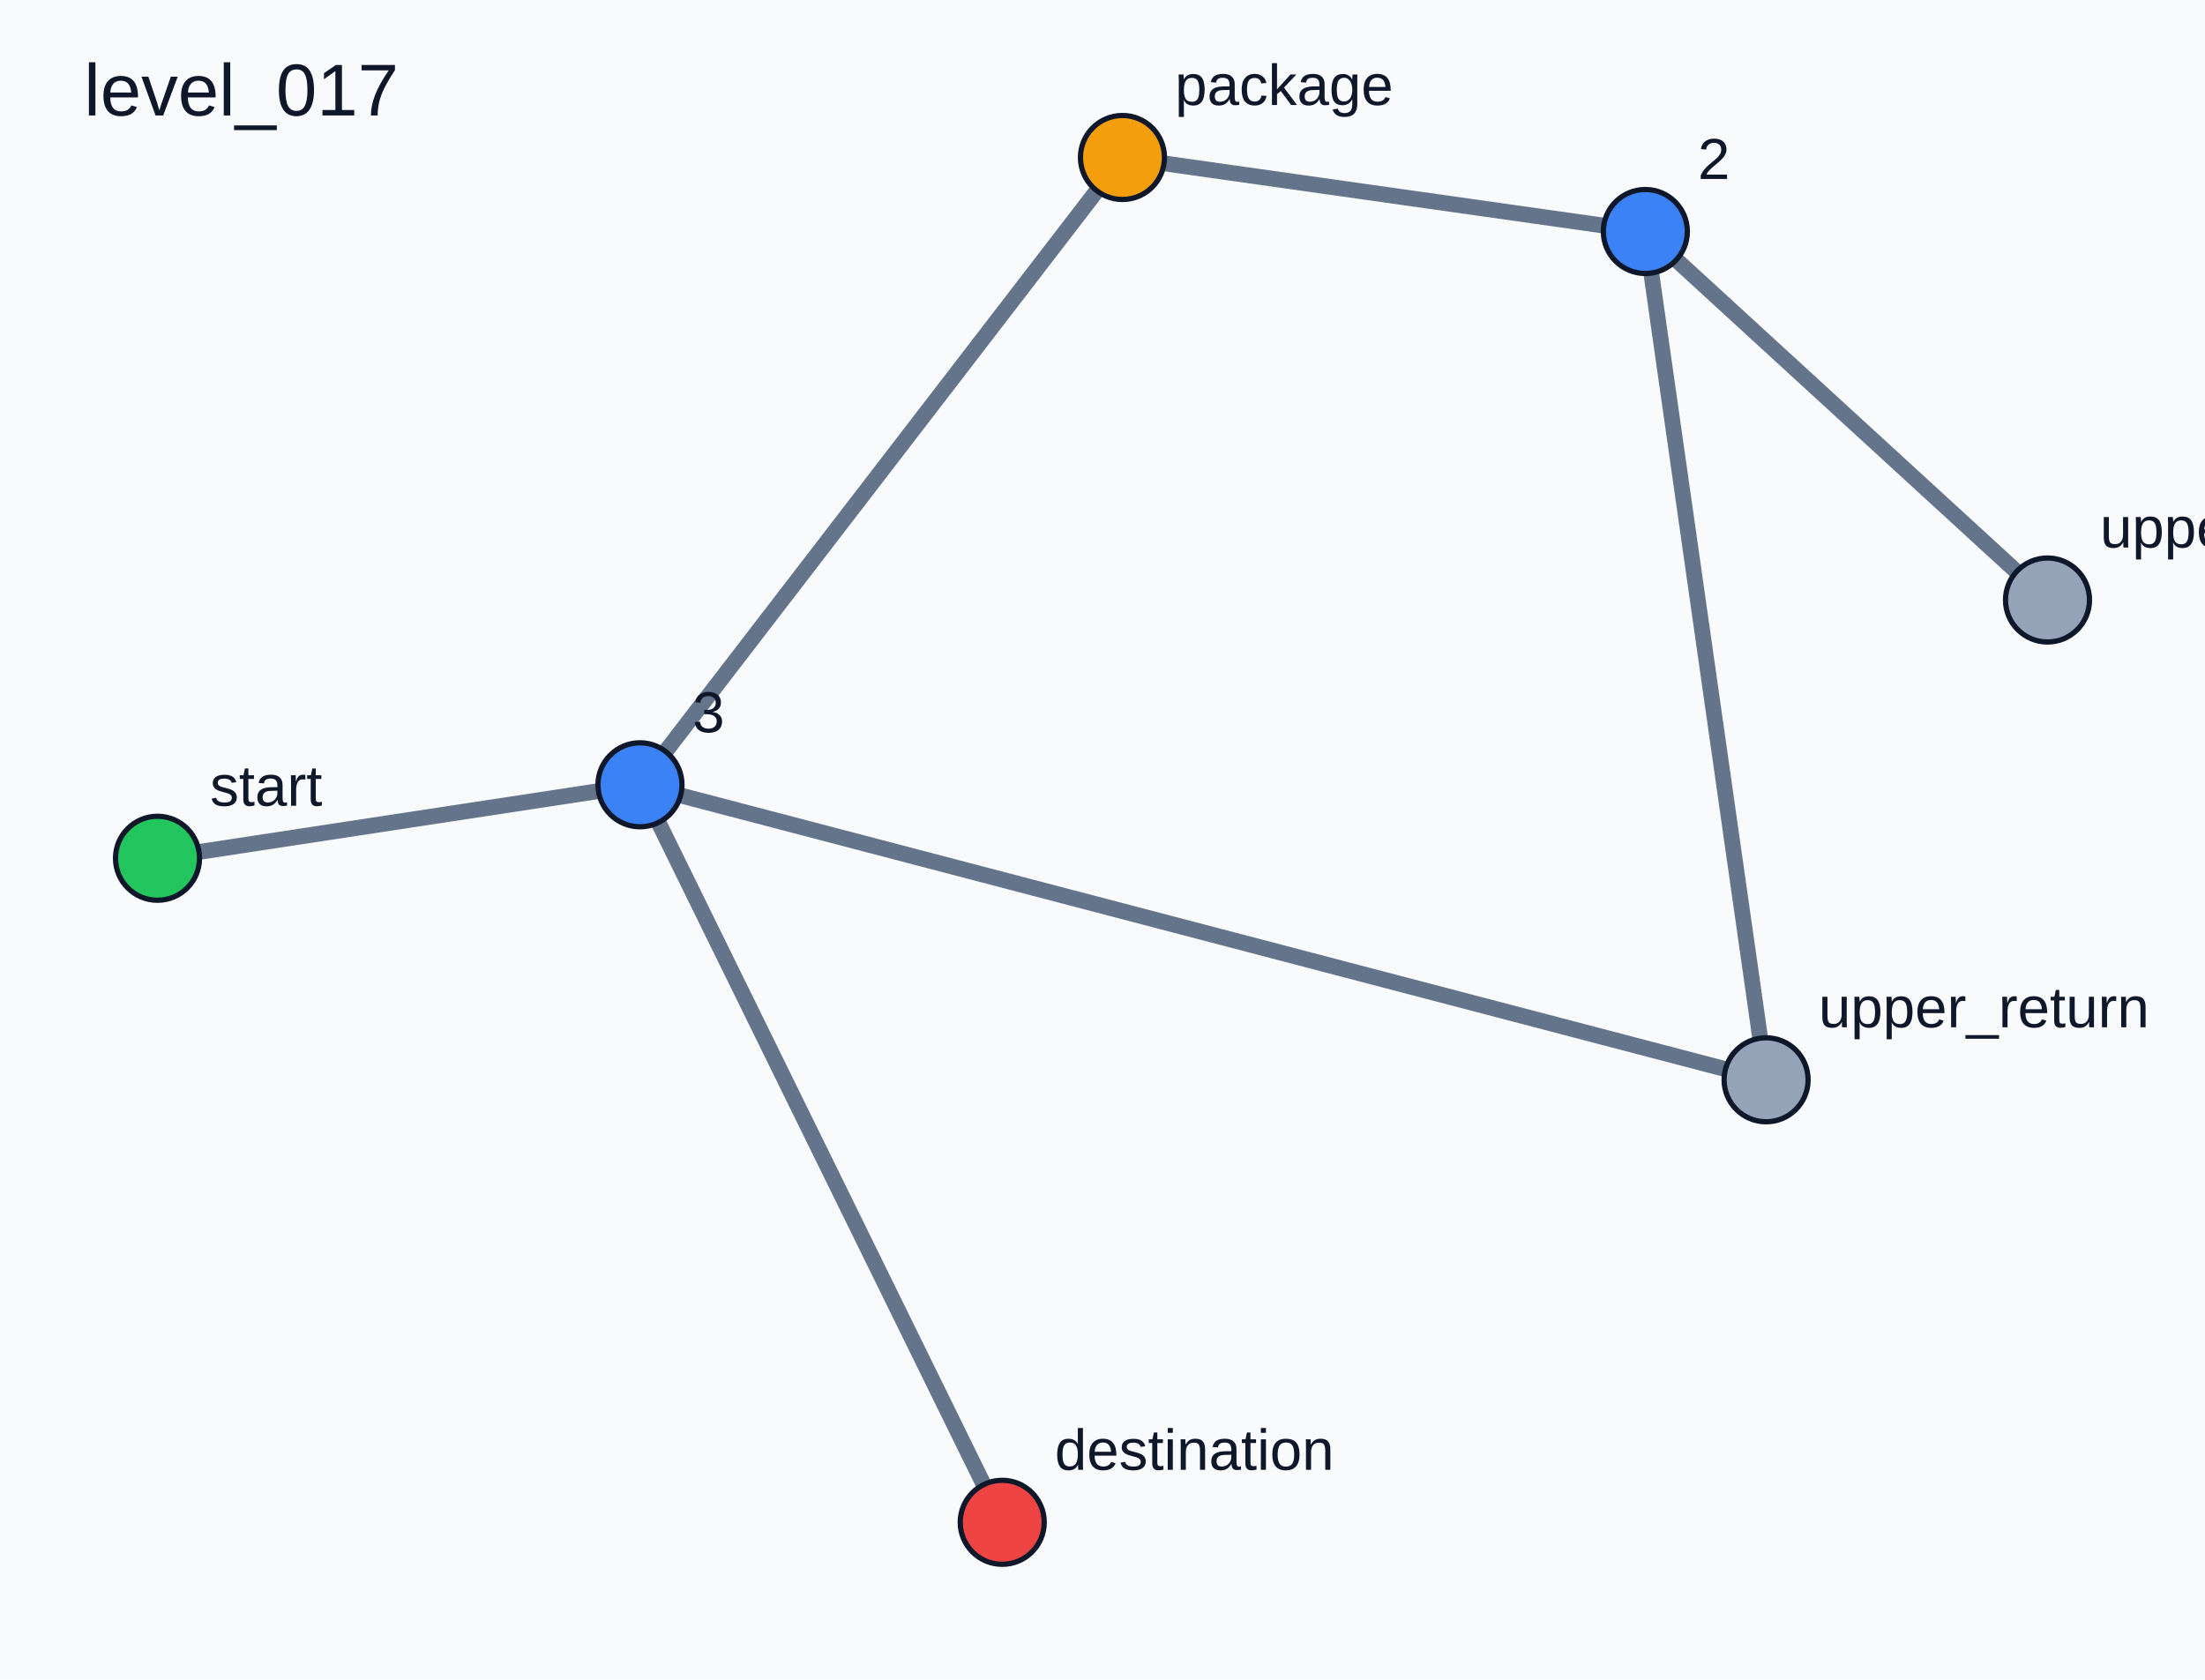
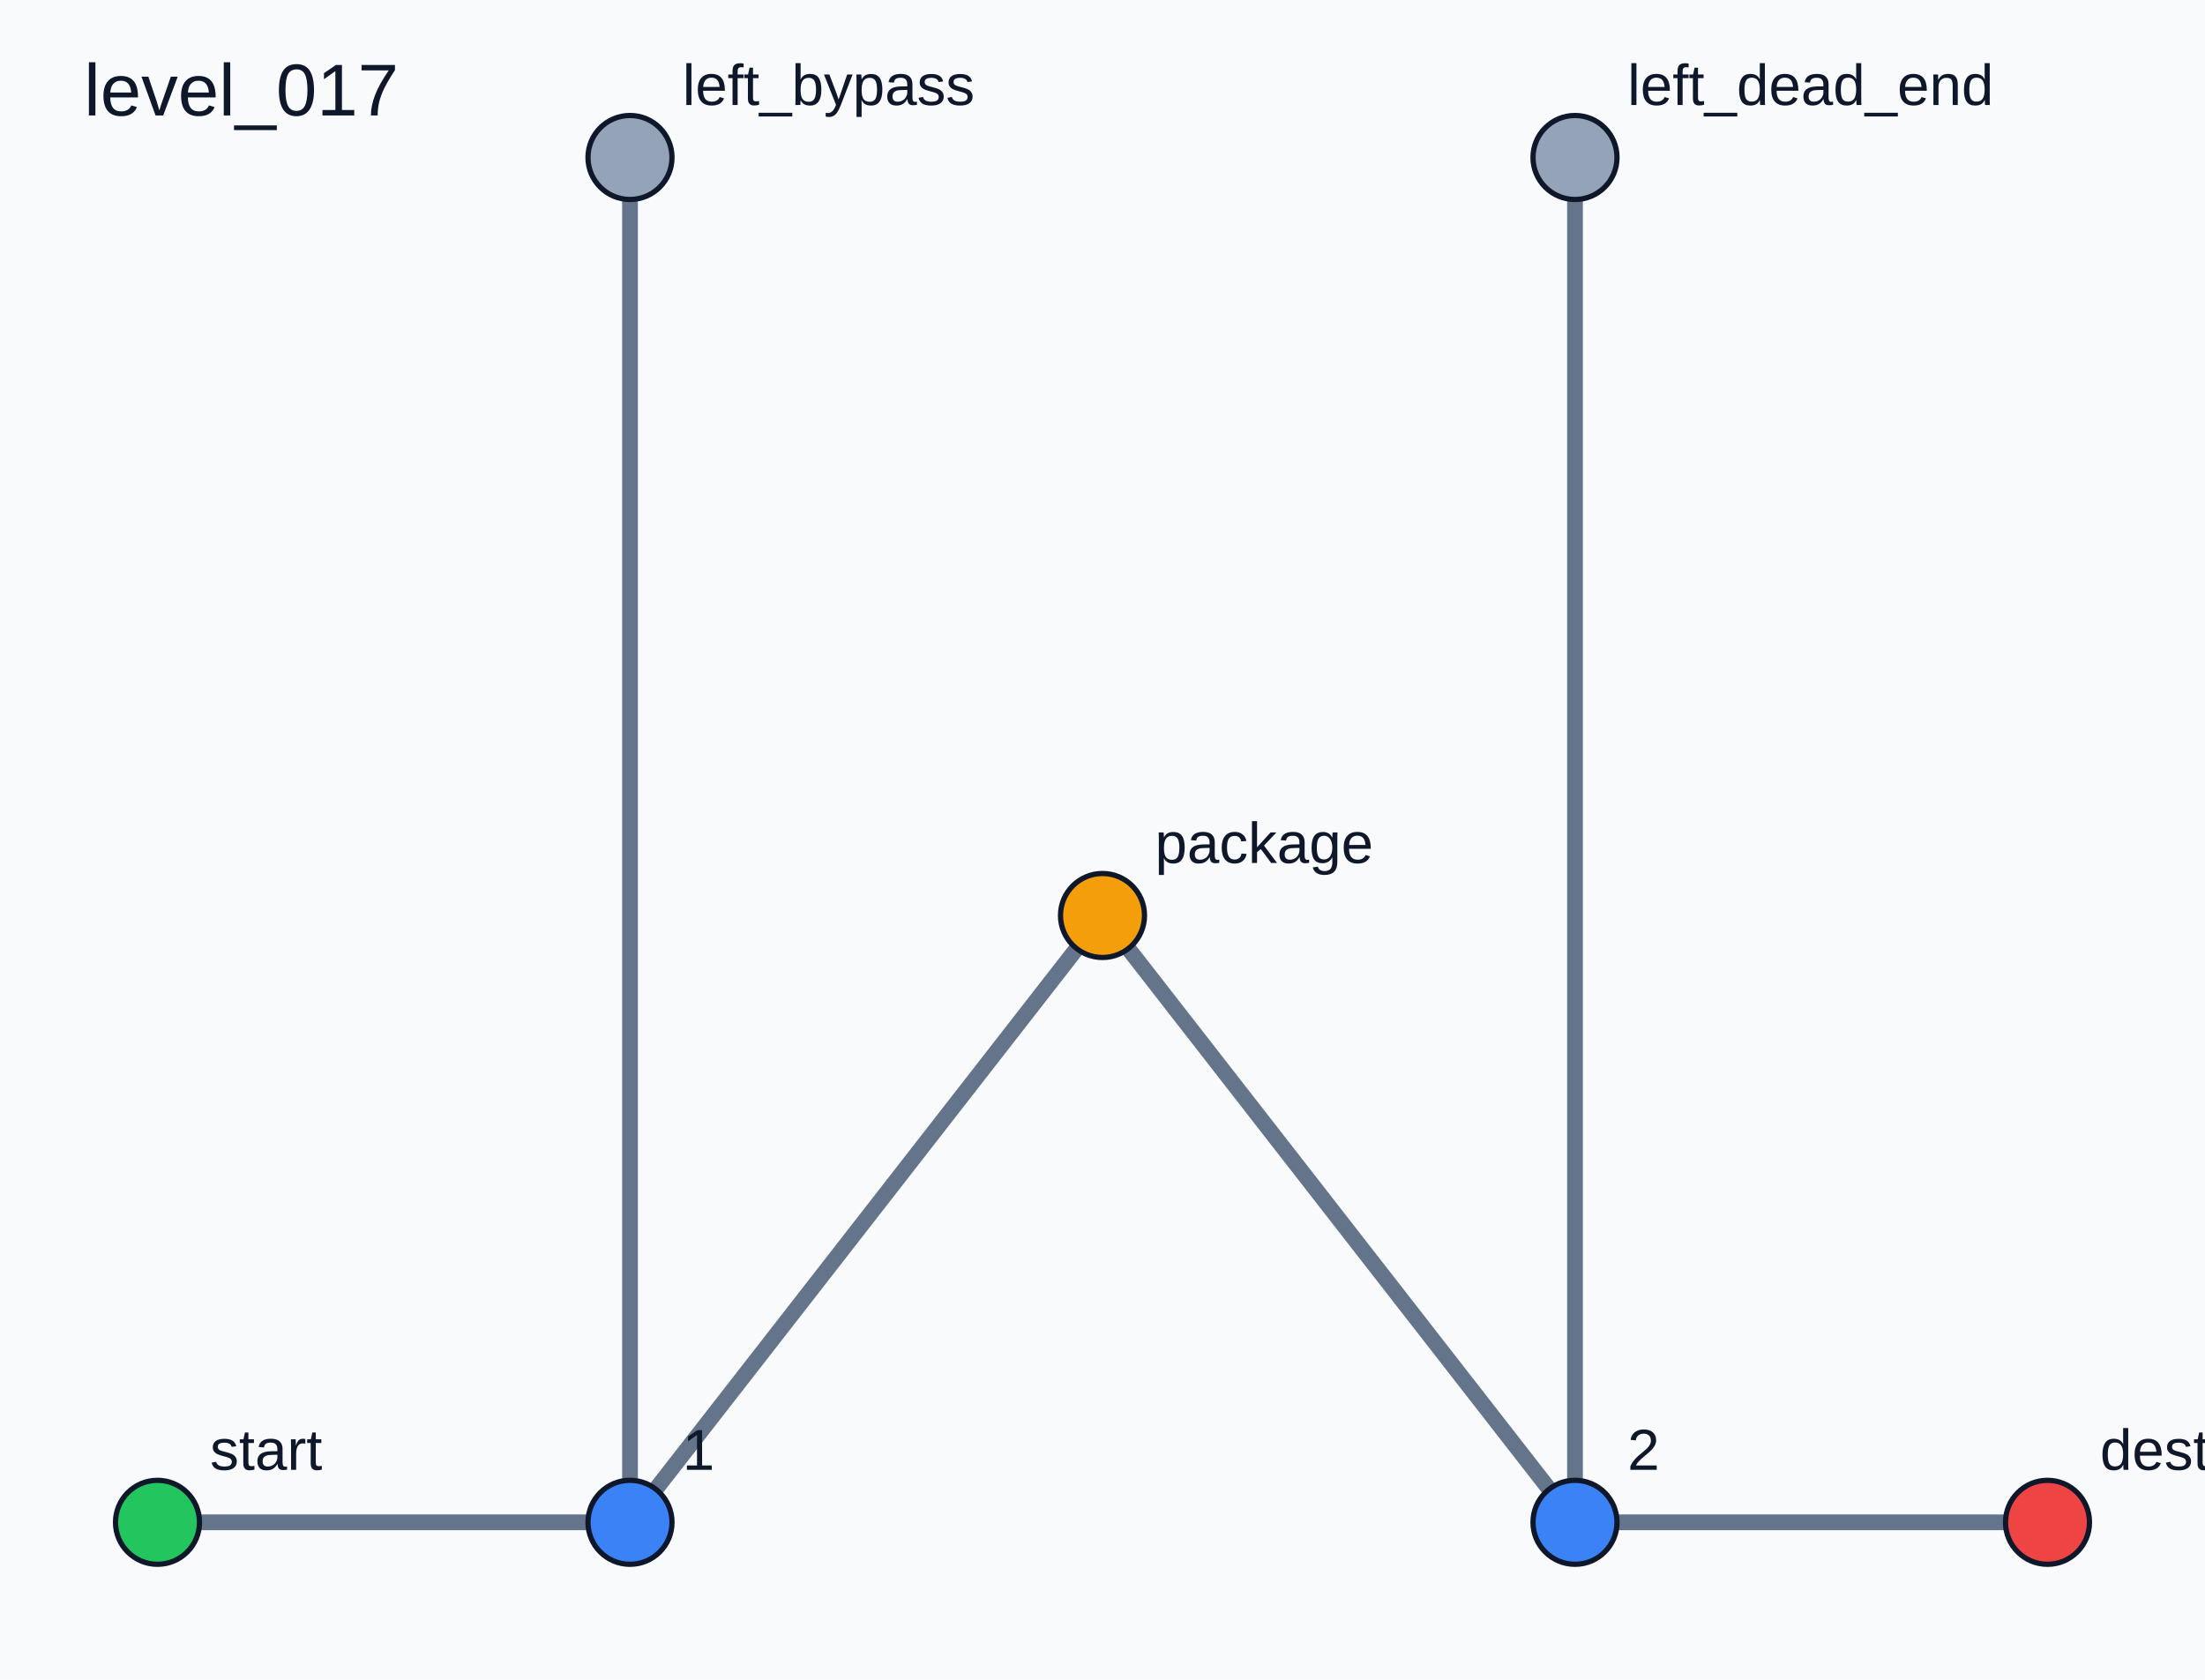
<svg xmlns="http://www.w3.org/2000/svg" width="420" height="320" viewBox="0 0 420 320">
  <rect width="100%" height="100%" fill="#f8fafc" />
  <text x="16" y="22" font-family="Arial" font-size="14" fill="#0f172a">level_017</text>
-   <line x1="30.0" y1="163.5" x2="121.9" y2="149.5" stroke="#64748b" stroke-width="3" />
-   <line x1="121.9" y1="149.5" x2="190.9" y2="290.0" stroke="#64748b" stroke-width="3" />
-   <line x1="121.9" y1="149.5" x2="213.8" y2="30.0" stroke="#64748b" stroke-width="3" />
-   <line x1="213.8" y1="30.0" x2="313.4" y2="44.1" stroke="#64748b" stroke-width="3" />
-   <line x1="313.4" y1="44.1" x2="390.0" y2="114.3" stroke="#64748b" stroke-width="3" />
-   <line x1="313.4" y1="44.1" x2="336.4" y2="205.7" stroke="#64748b" stroke-width="3" />
-   <line x1="336.4" y1="205.7" x2="121.9" y2="149.5" stroke="#64748b" stroke-width="3" />
-   <circle cx="30.0" cy="163.5" r="8" fill="#22c55e" stroke="#0f172a" stroke-width="1" />
-   <text x="40.0" y="153.5" font-family="Arial" font-size="11" fill="#0f172a">start</text>
-   <circle cx="121.9" cy="149.5" r="8" fill="#3b82f6" stroke="#0f172a" stroke-width="1" />
-   <text x="131.9" y="139.5" font-family="Arial" font-size="11" fill="#0f172a">3</text>
-   <circle cx="213.8" cy="30.0" r="8" fill="#f59e0b" stroke="#0f172a" stroke-width="1" />
-   <text x="223.8" y="20.0" font-family="Arial" font-size="11" fill="#0f172a">package</text>
-   <circle cx="313.4" cy="44.1" r="8" fill="#3b82f6" stroke="#0f172a" stroke-width="1" />
-   <text x="323.4" y="34.1" font-family="Arial" font-size="11" fill="#0f172a">2</text>
-   <circle cx="336.4" cy="205.7" r="8" fill="#94a3b8" stroke="#0f172a" stroke-width="1" />
-   <text x="346.4" y="195.7" font-family="Arial" font-size="11" fill="#0f172a">upper_return</text>
-   <circle cx="190.9" cy="290.0" r="8" fill="#ef4444" stroke="#0f172a" stroke-width="1" />
-   <text x="200.9" y="280.0" font-family="Arial" font-size="11" fill="#0f172a">destination</text>
-   <circle cx="390.0" cy="114.3" r="8" fill="#94a3b8" stroke="#0f172a" stroke-width="1" />
-   <text x="400.0" y="104.3" font-family="Arial" font-size="11" fill="#0f172a">upper_dead_end</text>
+   <line x1="30.0" y1="290.0" x2="120.0" y2="290.0" stroke="#64748b" stroke-width="3" />
+   <line x1="120.0" y1="290.0" x2="120.0" y2="30.0" stroke="#64748b" stroke-width="3" />
+   <line x1="120.0" y1="290.0" x2="210.0" y2="174.4" stroke="#64748b" stroke-width="3" />
+   <line x1="210.0" y1="174.4" x2="300.0" y2="290.0" stroke="#64748b" stroke-width="3" />
+   <line x1="300.0" y1="290.0" x2="300.0" y2="30.0" stroke="#64748b" stroke-width="3" />
+   <line x1="300.0" y1="290.0" x2="390.0" y2="290.0" stroke="#64748b" stroke-width="3" />
+   <circle cx="30.0" cy="290.0" r="8" fill="#22c55e" stroke="#0f172a" stroke-width="1" />
+   <text x="40.0" y="280.0" font-family="Arial" font-size="11" fill="#0f172a">start</text>
+   <circle cx="120.0" cy="290.0" r="8" fill="#3b82f6" stroke="#0f172a" stroke-width="1" />
+   <text x="130.0" y="280.0" font-family="Arial" font-size="11" fill="#0f172a">1</text>
+   <circle cx="120.0" cy="30.0" r="8" fill="#94a3b8" stroke="#0f172a" stroke-width="1" />
+   <text x="130.0" y="20.0" font-family="Arial" font-size="11" fill="#0f172a">left_bypass</text>
+   <circle cx="210.0" cy="174.4" r="8" fill="#f59e0b" stroke="#0f172a" stroke-width="1" />
+   <text x="220.0" y="164.4" font-family="Arial" font-size="11" fill="#0f172a">package</text>
+   <circle cx="300.0" cy="290.0" r="8" fill="#3b82f6" stroke="#0f172a" stroke-width="1" />
+   <text x="310.0" y="280.0" font-family="Arial" font-size="11" fill="#0f172a">2</text>
+   <circle cx="300.0" cy="30.0" r="8" fill="#94a3b8" stroke="#0f172a" stroke-width="1" />
+   <text x="310.0" y="20.0" font-family="Arial" font-size="11" fill="#0f172a">left_dead_end</text>
+   <circle cx="390.0" cy="290.0" r="8" fill="#ef4444" stroke="#0f172a" stroke-width="1" />
+   <text x="400.0" y="280.0" font-family="Arial" font-size="11" fill="#0f172a">destination</text>
</svg>
